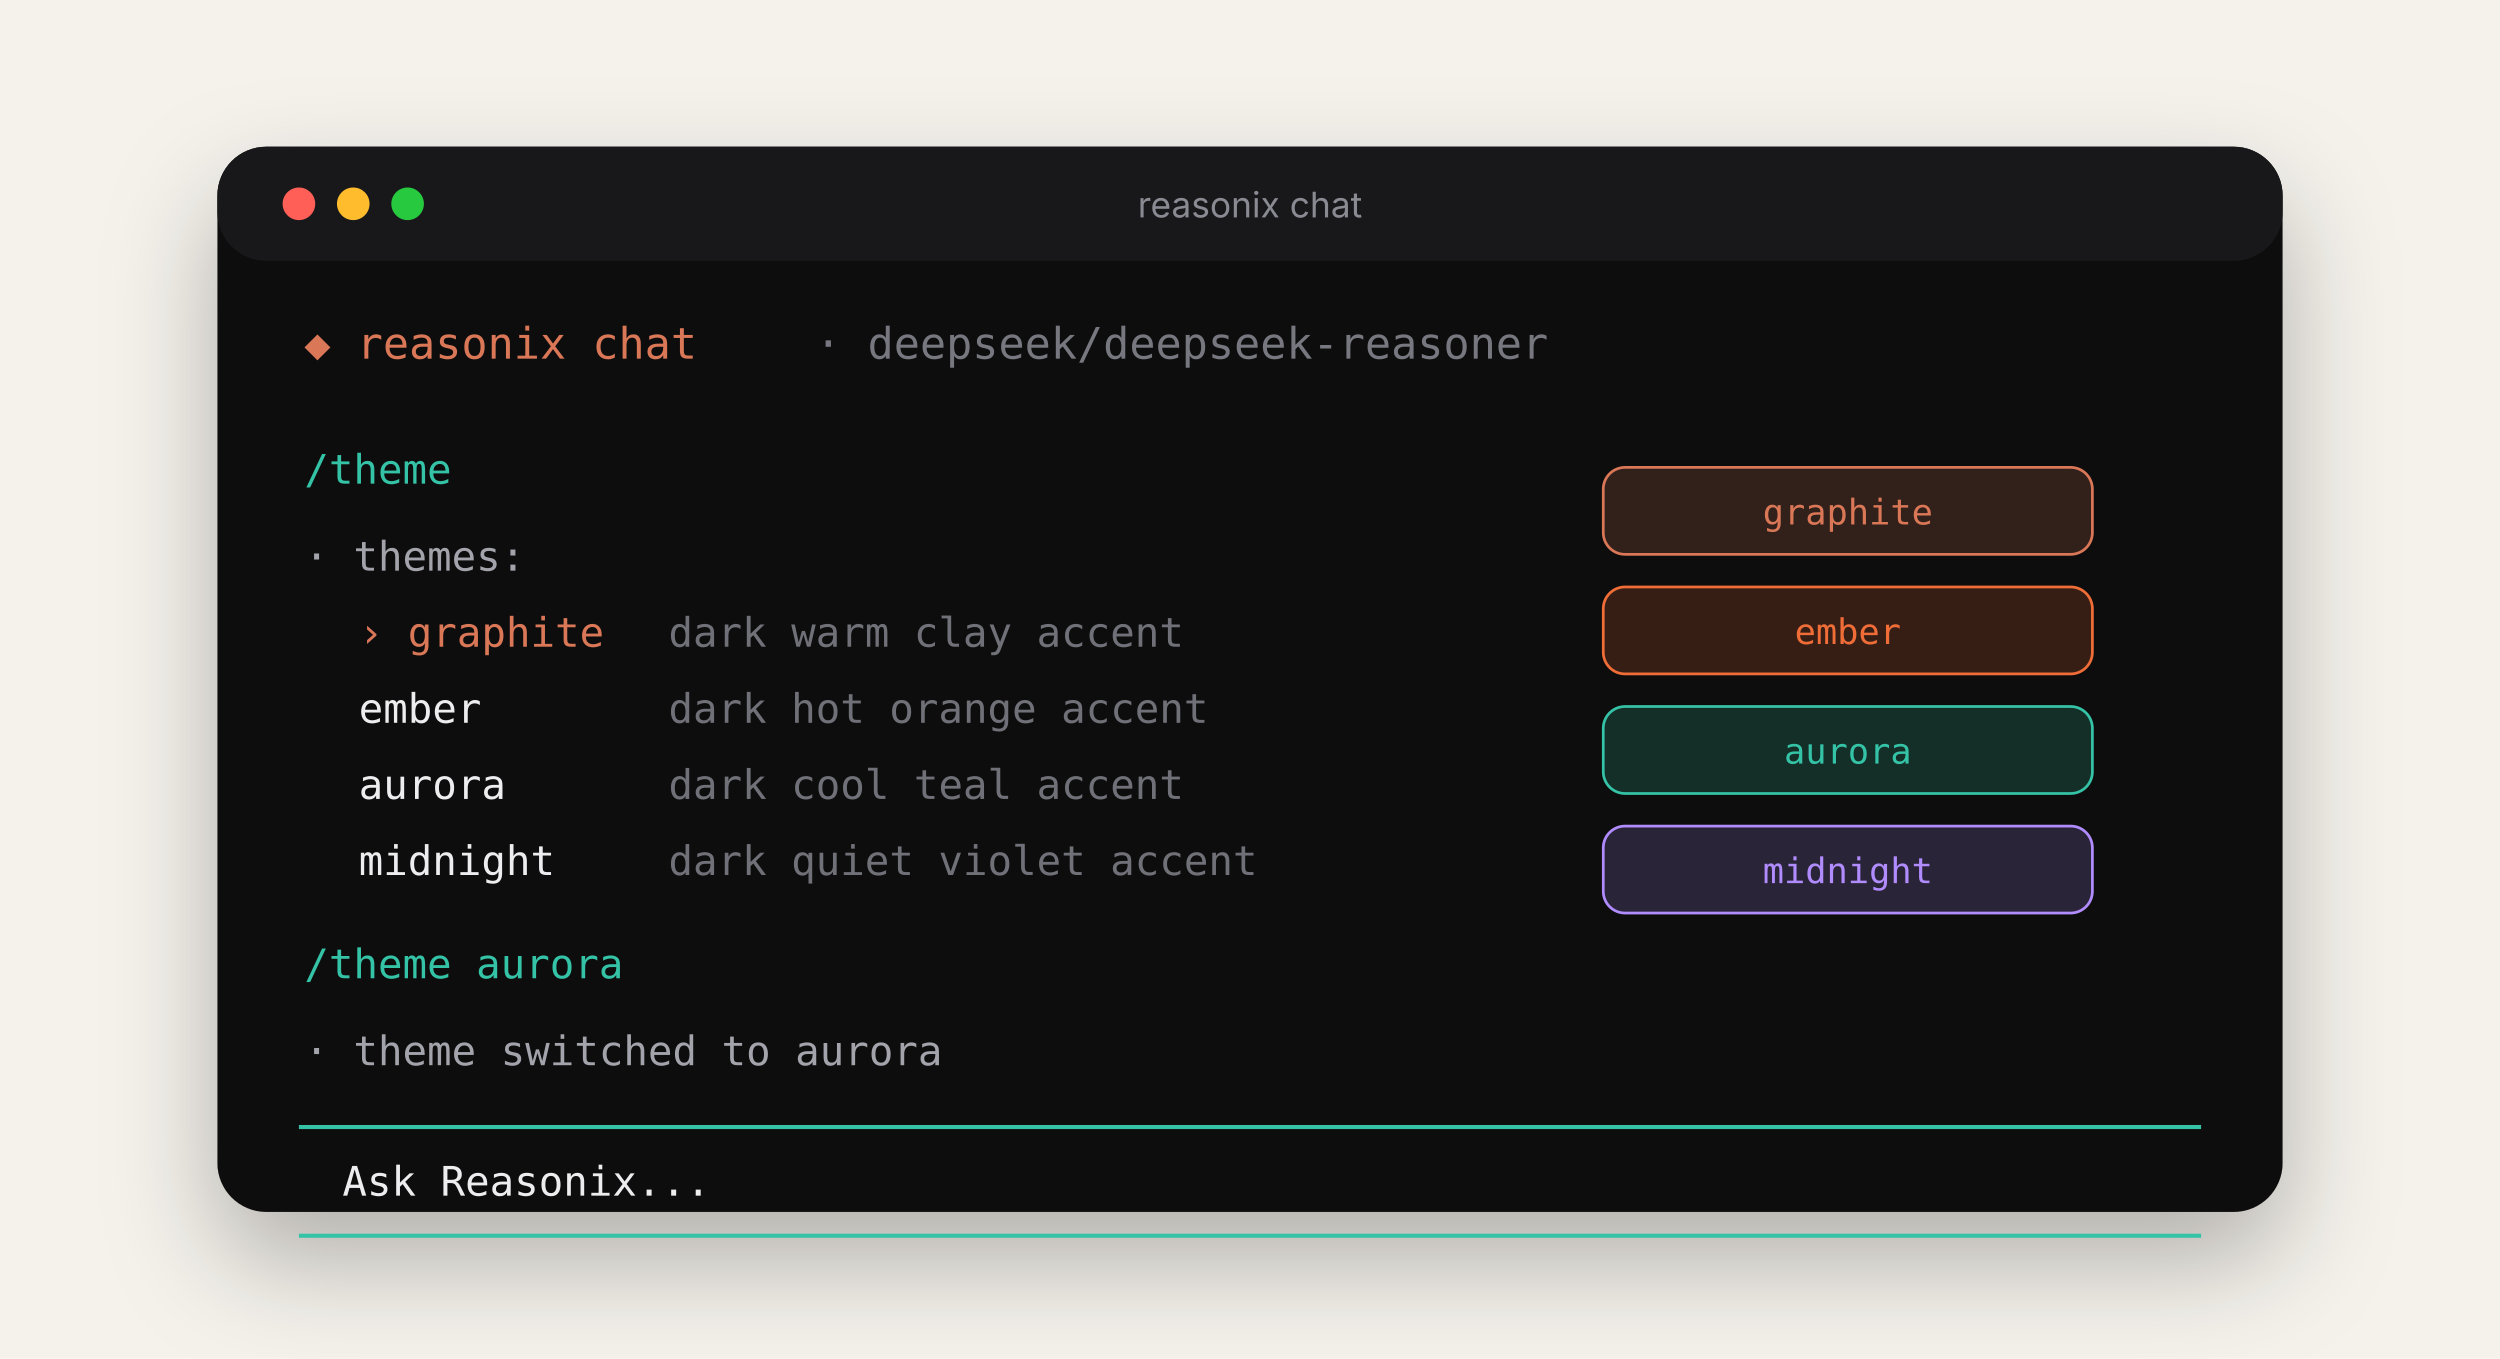
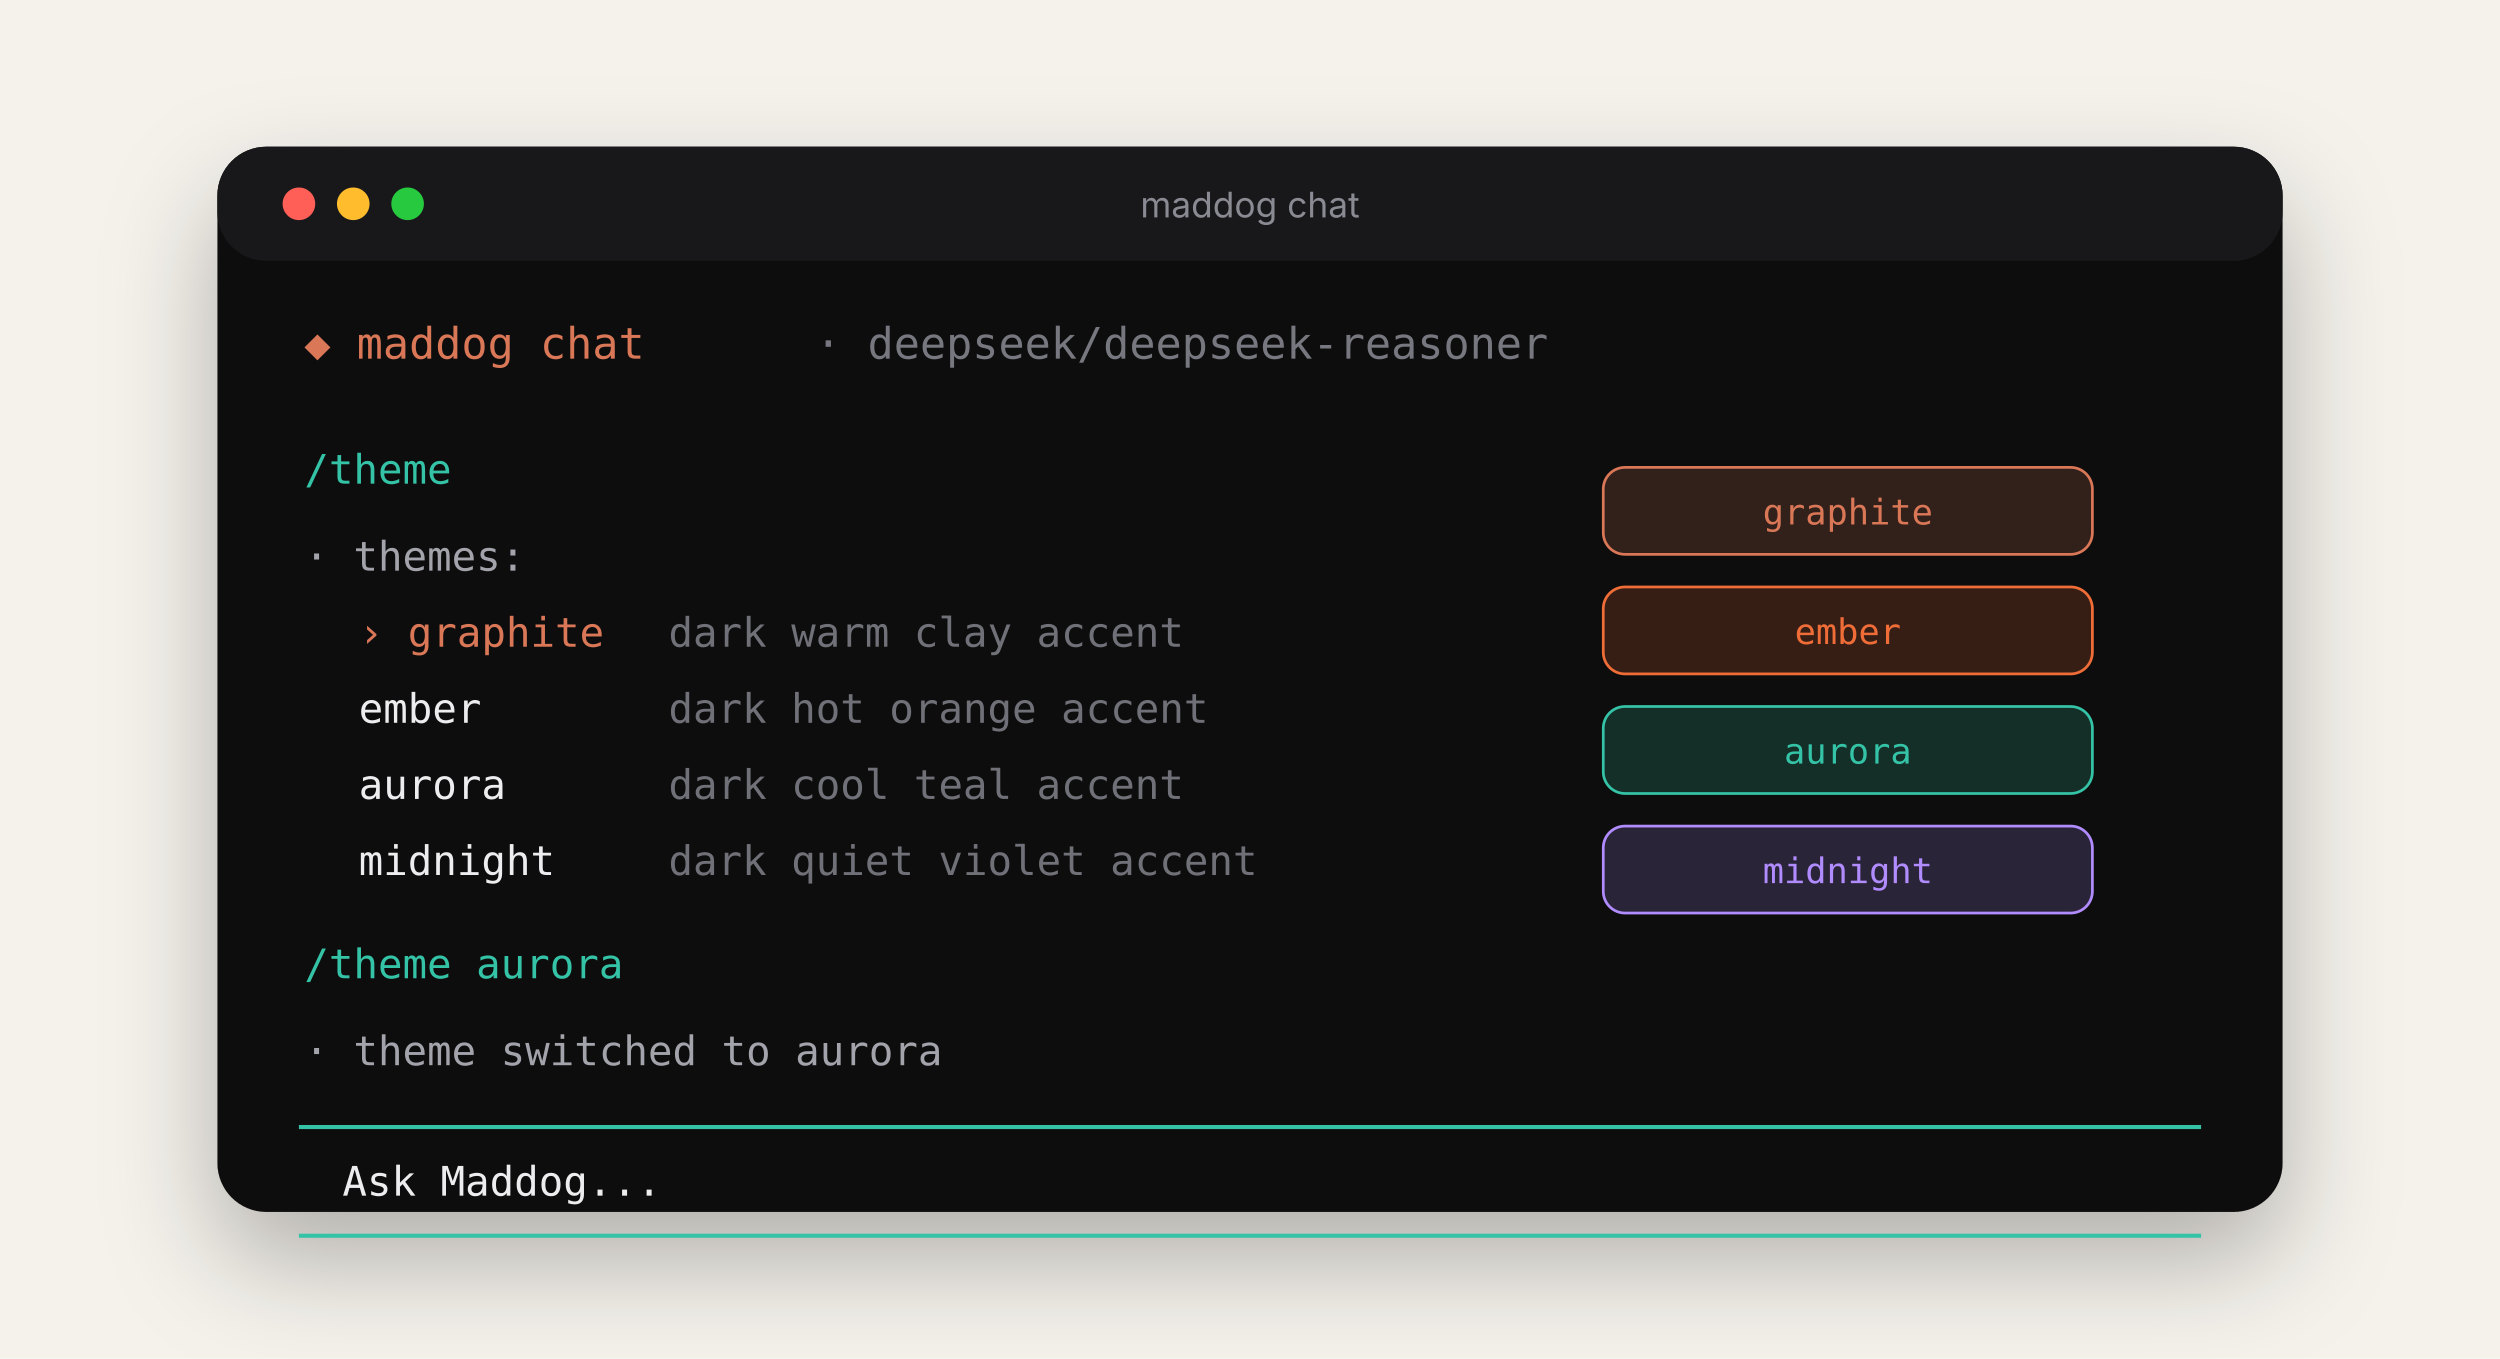
<svg xmlns="http://www.w3.org/2000/svg" width="920" height="500" viewBox="0 0 920 500" role="img" aria-labelledby="title desc">
  <defs>
    <filter id="shadow" x="-20%" y="-20%" width="140%" height="140%">
      <feDropShadow dx="0" dy="18" stdDeviation="20" flood-color="#000" flood-opacity="0.28" />
    </filter>
    <style>
      .mono { font-family: ui-monospace, SFMono-Regular, Menlo, Consolas, monospace; }
      .sans { font-family: -apple-system, BlinkMacSystemFont, "Segoe UI", sans-serif; }
    </style>
  </defs>
  <rect width="920" height="500" fill="#f5f2ec" />
  <rect x="80" y="54" width="760" height="392" rx="18" fill="#0e0e10" filter="url(#shadow)" />
  <rect x="80" y="54" width="760" height="42" rx="18" fill="#18181b" />
  <circle cx="110" cy="75" r="6" fill="#ff5f56" />
  <circle cx="130" cy="75" r="6" fill="#ffbd2e" />
  <circle cx="150" cy="75" r="6" fill="#27c93f" />
-   <text x="460" y="80" fill="#8a8a93" text-anchor="middle" class="sans" font-size="13">reasonix chat</text>
-   <text x="112" y="132" fill="#d97757" class="mono" font-size="16">◆ reasonix chat</text>
+   <text x="460" y="80" fill="#8a8a93" text-anchor="middle" class="sans" font-size="13">maddog chat</text>
+   <text x="112" y="132" fill="#d97757" class="mono" font-size="16">◆ maddog chat</text>
  <text x="300" y="132" fill="#777780" class="mono" font-size="16">· deepseek/deepseek-reasoner</text>
  <text x="112" y="178" fill="#34c3a6" class="mono" font-size="15">/theme</text>
  <text x="112" y="210" fill="#a3a3ab" class="mono" font-size="15">  · themes:</text>
  <text x="132" y="238" fill="#d97757" class="mono" font-size="15">› graphite</text>
  <text x="246" y="238" fill="#707078" class="mono" font-size="15">dark  warm clay accent</text>
  <text x="132" y="266" fill="#ededef" class="mono" font-size="15">  ember</text>
  <text x="246" y="266" fill="#707078" class="mono" font-size="15">dark  hot orange accent</text>
  <text x="132" y="294" fill="#ededef" class="mono" font-size="15">  aurora</text>
  <text x="246" y="294" fill="#707078" class="mono" font-size="15">dark  cool teal accent</text>
  <text x="132" y="322" fill="#ededef" class="mono" font-size="15">  midnight</text>
  <text x="246" y="322" fill="#707078" class="mono" font-size="15">dark  quiet violet accent</text>
  <text x="112" y="360" fill="#34c3a6" class="mono" font-size="15">/theme aurora</text>
  <text x="112" y="392" fill="#a3a3ab" class="mono" font-size="15">  · theme switched to aurora</text>
  <rect x="110" y="414" width="700" height="1.5" fill="#34c3a6" />
-   <text x="126" y="440" fill="#ededef" class="mono" font-size="15">Ask Reasonix...</text>
+   <text x="126" y="440" fill="#ededef" class="mono" font-size="15">Ask Maddog...</text>
  <rect x="110" y="454" width="700" height="1.5" fill="#34c3a6" />
  <rect x="590" y="172" width="180" height="32" rx="8" fill="#d97757" fill-opacity="0.18" stroke="#d97757" />
  <text x="680" y="193" fill="#d97757" text-anchor="middle" class="mono" font-size="13">graphite</text>
  <rect x="590" y="216" width="180" height="32" rx="8" fill="#f06d38" fill-opacity="0.18" stroke="#f06d38" />
  <text x="680" y="237" fill="#f06d38" text-anchor="middle" class="mono" font-size="13">ember</text>
  <rect x="590" y="260" width="180" height="32" rx="8" fill="#34c3a6" fill-opacity="0.18" stroke="#34c3a6" />
  <text x="680" y="281" fill="#34c3a6" text-anchor="middle" class="mono" font-size="13">aurora</text>
  <rect x="590" y="304" width="180" height="32" rx="8" fill="#b18cff" fill-opacity="0.18" stroke="#b18cff" />
  <text x="680" y="325" fill="#b18cff" text-anchor="middle" class="mono" font-size="13">midnight</text>
</svg>
